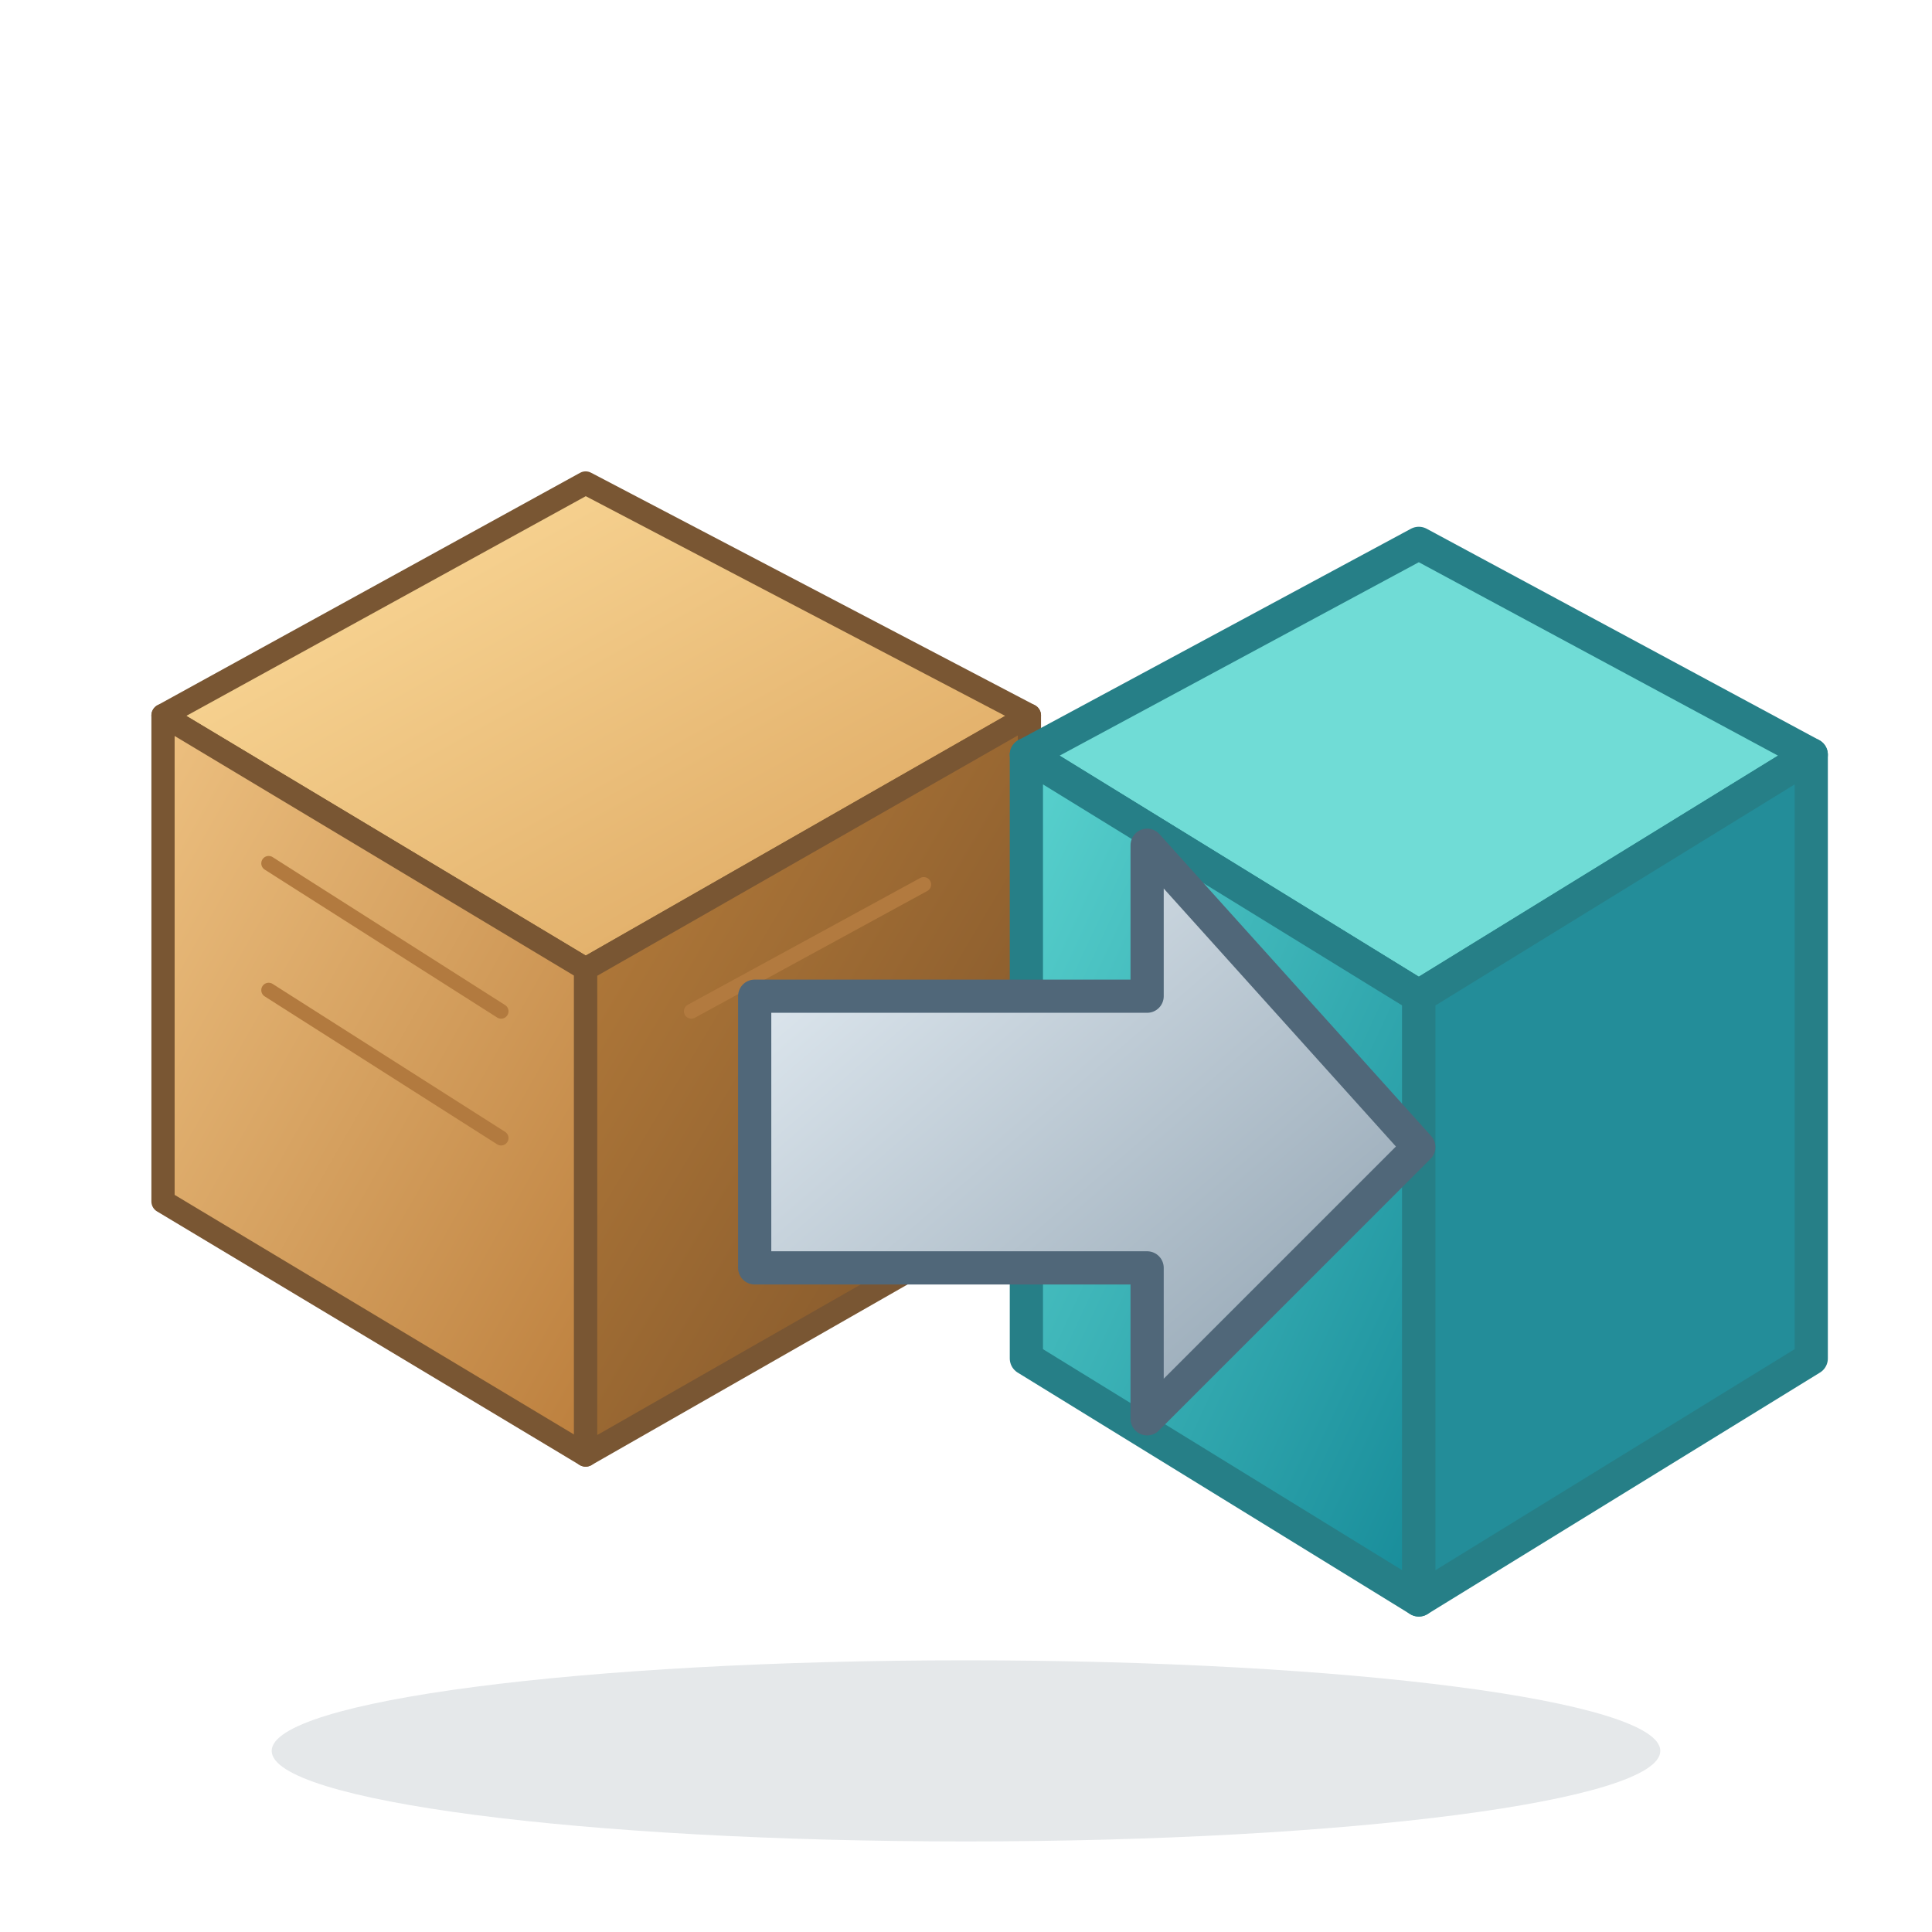
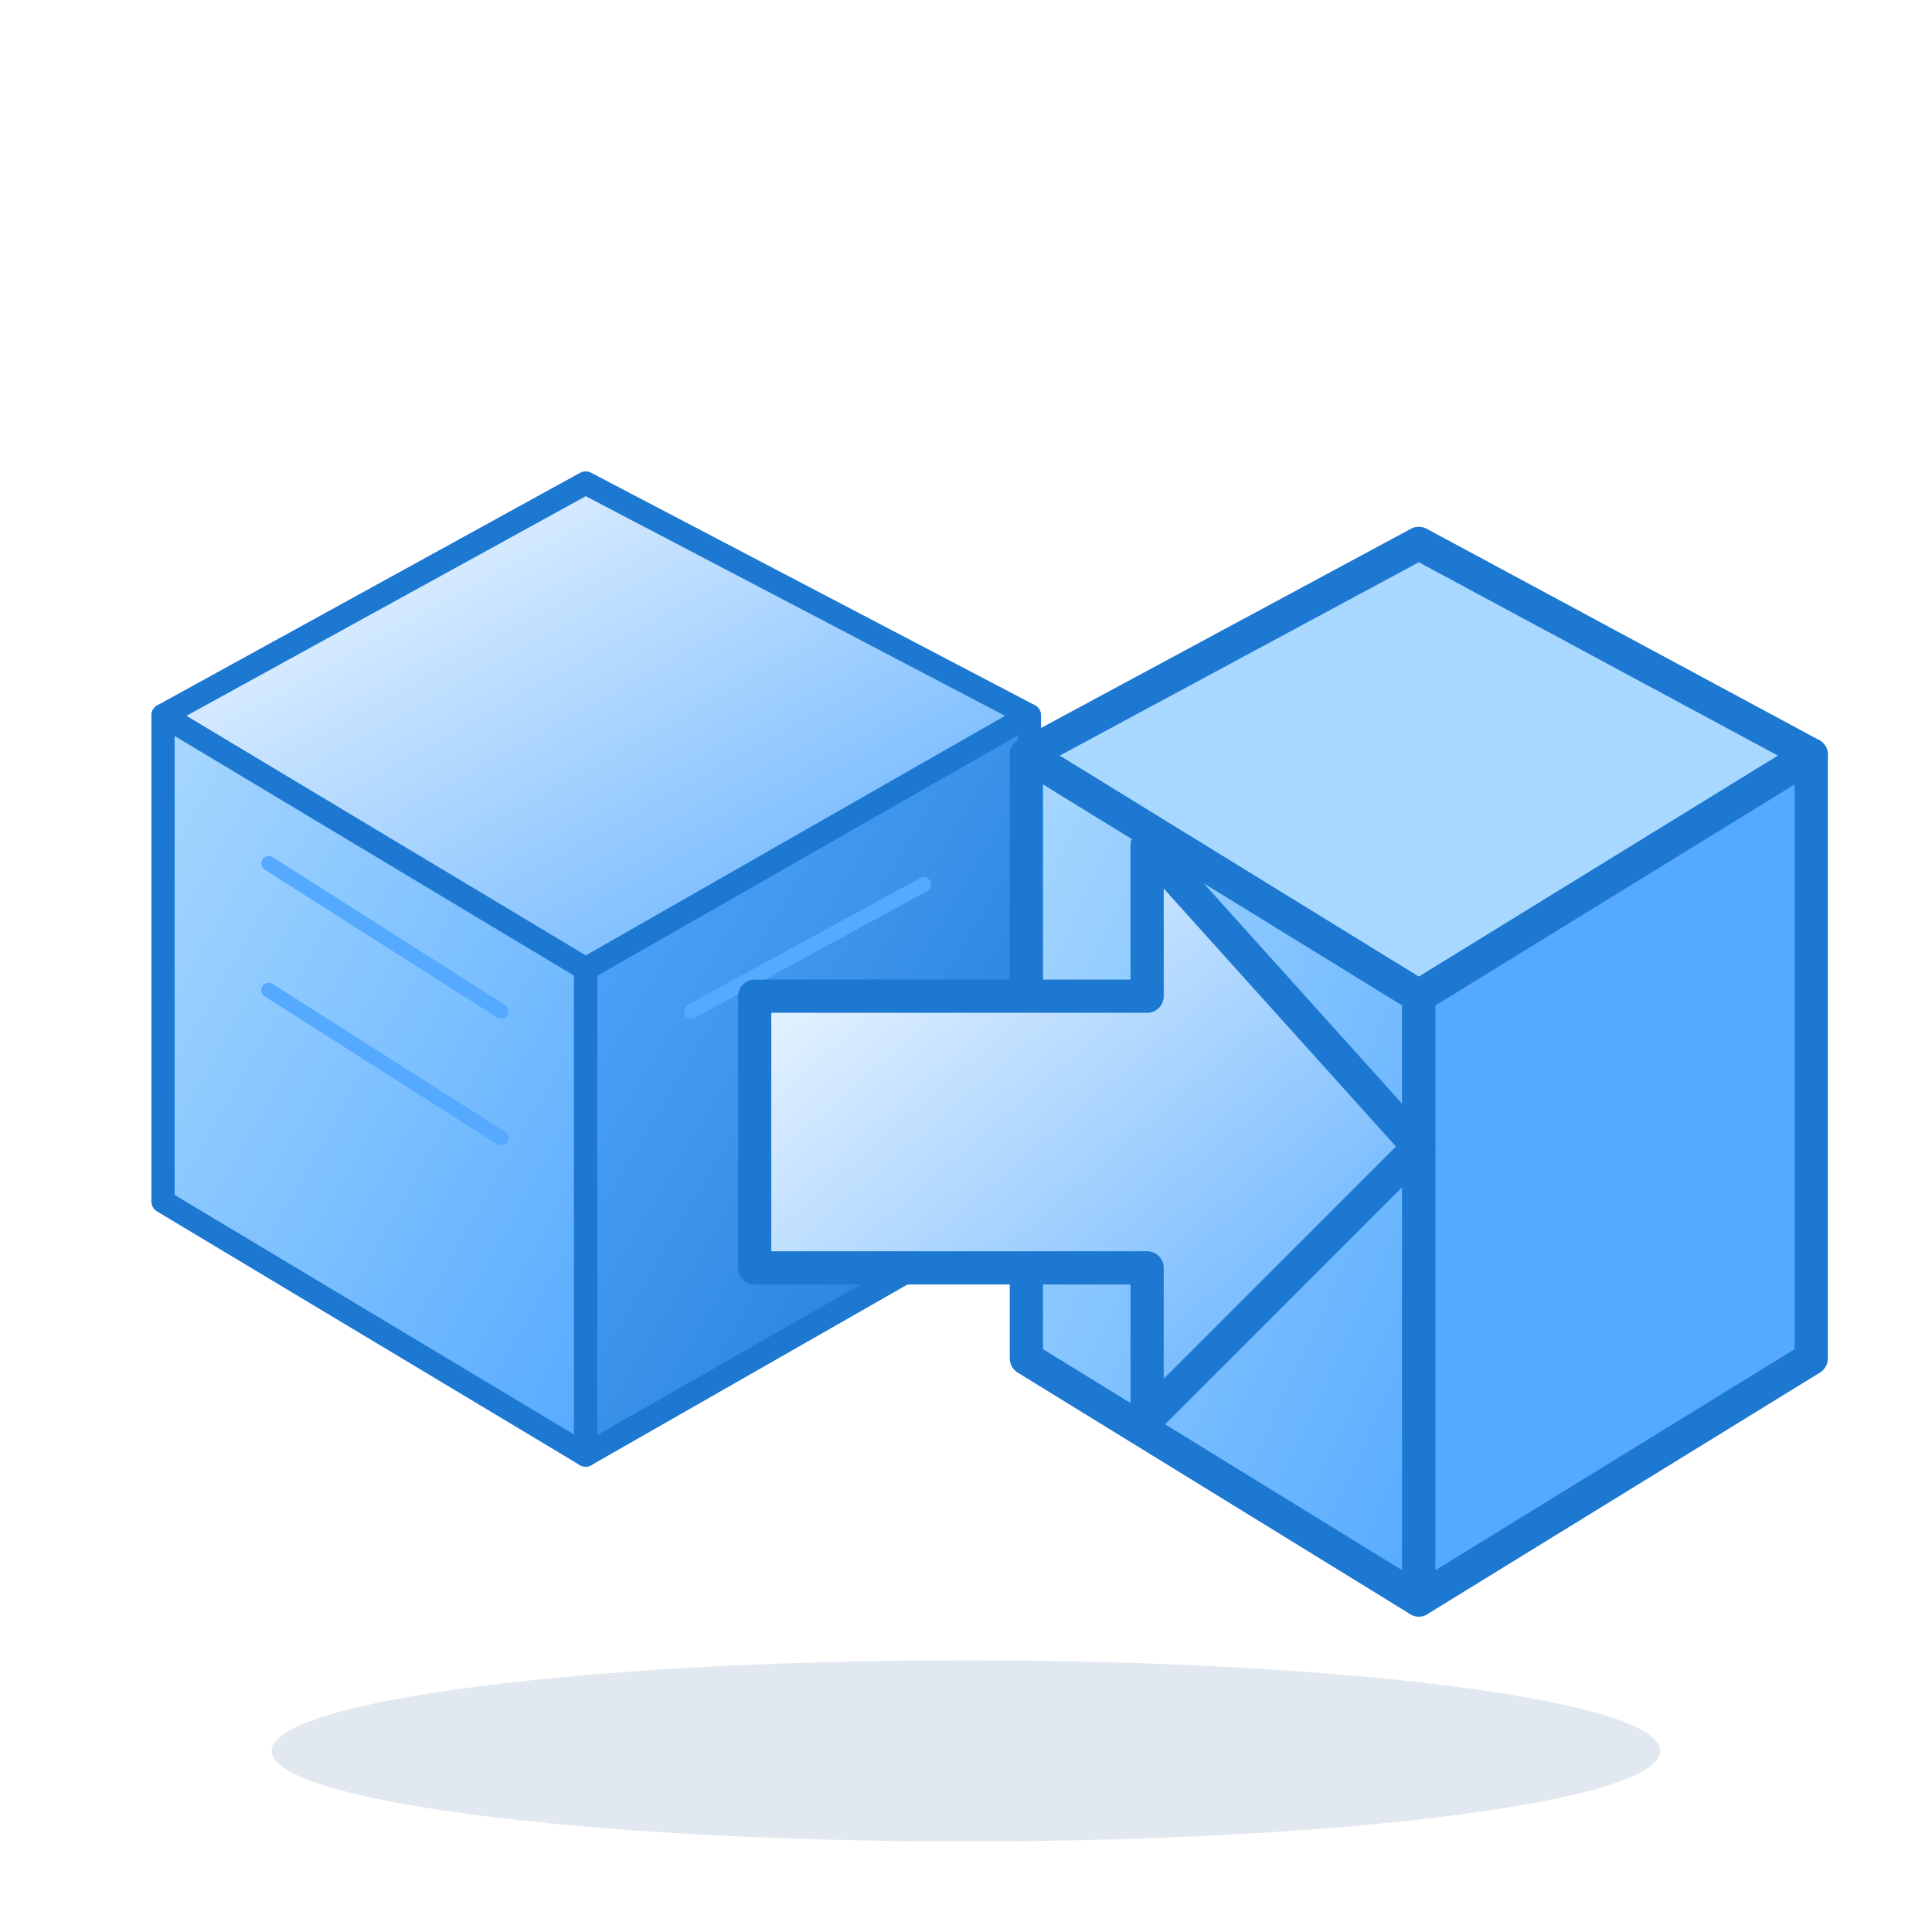
<svg xmlns="http://www.w3.org/2000/svg" width="64" height="64" viewBox="0 0 64 64">
  <defs>
    <linearGradient id="wood" x1="0" y1="0" x2="1" y2="1">
-       <stop stop-color="#EDC080" />
-       <stop offset="1" stop-color="#BC7F3D" />
+       <stop stop-color="#A8D8FF" />
+       <stop offset="1" stop-color="#55AAFF" />
    </linearGradient>
    <linearGradient id="top" x1="0" y1="0" x2="1" y2="1">
-       <stop stop-color="#FFE0A0" />
-       <stop offset="1" stop-color="#D9A15A" />
+       <stop stop-color="#FFFFFF" />
+       <stop offset="1" stop-color="#55AAFF" />
    </linearGradient>
    <linearGradient id="side" x1="0" y1="0" x2="1" y2="1">
-       <stop stop-color="#B97F3C" />
-       <stop offset="1" stop-color="#795028" />
+       <stop stop-color="#55AAFF" />
+       <stop offset="1" stop-color="#1D78D2" />
    </linearGradient>
    <linearGradient id="metal" x1="0" y1="0" x2="1" y2="1">
-       <stop stop-color="#E9F1F7" />
-       <stop offset="1" stop-color="#8B9EAD" />
+       <stop stop-color="#FFFFFF" />
+       <stop offset="1" stop-color="#55AAFF" />
    </linearGradient>
    <linearGradient id="blue" x1="0" y1="0" x2="1" y2="1">
-       <stop stop-color="#40BBF2" />
-       <stop offset="1" stop-color="#1555A4" />
+       <stop stop-color="#55AAFF" />
+       <stop offset="1" stop-color="#1D78D2" />
    </linearGradient>
    <linearGradient id="teal" x1="0" y1="0" x2="1" y2="1">
-       <stop stop-color="#59D2CE" />
-       <stop offset="1" stop-color="#178B99" />
+       <stop stop-color="#A8D8FF" />
+       <stop offset="1" stop-color="#55AAFF" />
    </linearGradient>
    <linearGradient id="purple" x1="0" y1="0" x2="1" y2="1">
-       <stop stop-color="#B5A0E6" />
-       <stop offset="1" stop-color="#7650B3" />
+       <stop stop-color="#55AAFF" />
+       <stop offset="1" stop-color="#1D78D2" />
    </linearGradient>
    <linearGradient id="paper" x1="0" y1="0" x2="1" y2="1">
      <stop stop-color="#FFFFFF" />
-       <stop offset="1" stop-color="#DFE5F2" />
+       <stop offset="1" stop-color="#FFFFFF" />
    </linearGradient>
  </defs>
-   <ellipse cx="32" cy="58" rx="23" ry="3" fill="#20384B" opacity=".12" />
-   <g stroke="#435C70" stroke-width="1.7" stroke-linecap="round" stroke-linejoin="round">
+   <ellipse cx="32" cy="58" rx="23" ry="3" fill="#0A3D7A" opacity=".12" />
+   <g stroke="#1D78D2" stroke-width="1.7" stroke-linecap="round" stroke-linejoin="round">
    <g transform="translate(-3 9) scale(.7)">
      <g transform="translate(0 0)">
-         <path d="M12 21L32 10 53 21 32 33Z" fill="url(#top)" stroke="#795633" stroke-width="1.1" stroke-linejoin="round" />
-         <path d="M12 21L32 33V56L12 44Z" fill="url(#wood)" stroke="#795633" stroke-width="1.1" stroke-linejoin="round" />
-         <path d="M32 33L53 21V44L32 56Z" fill="url(#side)" stroke="#795633" stroke-width="1.1" stroke-linejoin="round" />
-         <path d="M17 28L28 35M17 34L28 41M37 35L48 29" fill="none" stroke="#B27A3F" stroke-width="0.7" stroke-linejoin="round" />
+         <path d="M12 21L32 10 53 21 32 33Z" fill="url(#top)" stroke="#1D78D2" stroke-width="1.1" stroke-linejoin="round" />
+         <path d="M12 21L32 33V56L12 44Z" fill="url(#wood)" stroke="#1D78D2" stroke-width="1.1" stroke-linejoin="round" />
+         <path d="M32 33L53 21V44L32 56Z" fill="url(#side)" stroke="#1D78D2" stroke-width="1.1" stroke-linejoin="round" />
+         <path d="M17 28L28 35M17 34L28 41M37 35L48 29" fill="none" stroke="#55AAFF" stroke-width="0.7" stroke-linejoin="round" />
      </g>
    </g>
-     <path d="M34 25L47 18 60 25 47 33Z" fill="#70DCD6" stroke="#267F87" stroke-width="1.1" stroke-linejoin="round" />
-     <path d="M34 25L47 33V53L34 45Z" fill="url(#teal)" stroke="#267F87" stroke-width="1.1" stroke-linejoin="round" />
-     <path d="M47 33L60 25V45L47 53Z" fill="#238D99" stroke="#267F87" stroke-width="1.1" stroke-linejoin="round" />
-     <path d="M25 33H38V28L47 38 38 47V42H25Z" fill="url(#metal)" stroke="#506779" stroke-width="1.1" stroke-linejoin="round" />
+     <path d="M34 25L47 18 60 25 47 33Z" fill="#A8D8FF" stroke="#1D78D2" stroke-width="1.1" stroke-linejoin="round" />
+     <path d="M34 25L47 33V53L34 45Z" fill="url(#teal)" stroke="#1D78D2" stroke-width="1.1" stroke-linejoin="round" />
+     <path d="M47 33L60 25V45L47 53Z" fill="#55AAFF" stroke="#1D78D2" stroke-width="1.1" stroke-linejoin="round" />
+     <path d="M25 33H38V28L47 38 38 47V42H25Z" fill="url(#metal)" stroke="#1D78D2" stroke-width="1.1" stroke-linejoin="round" />
  </g>
</svg>
